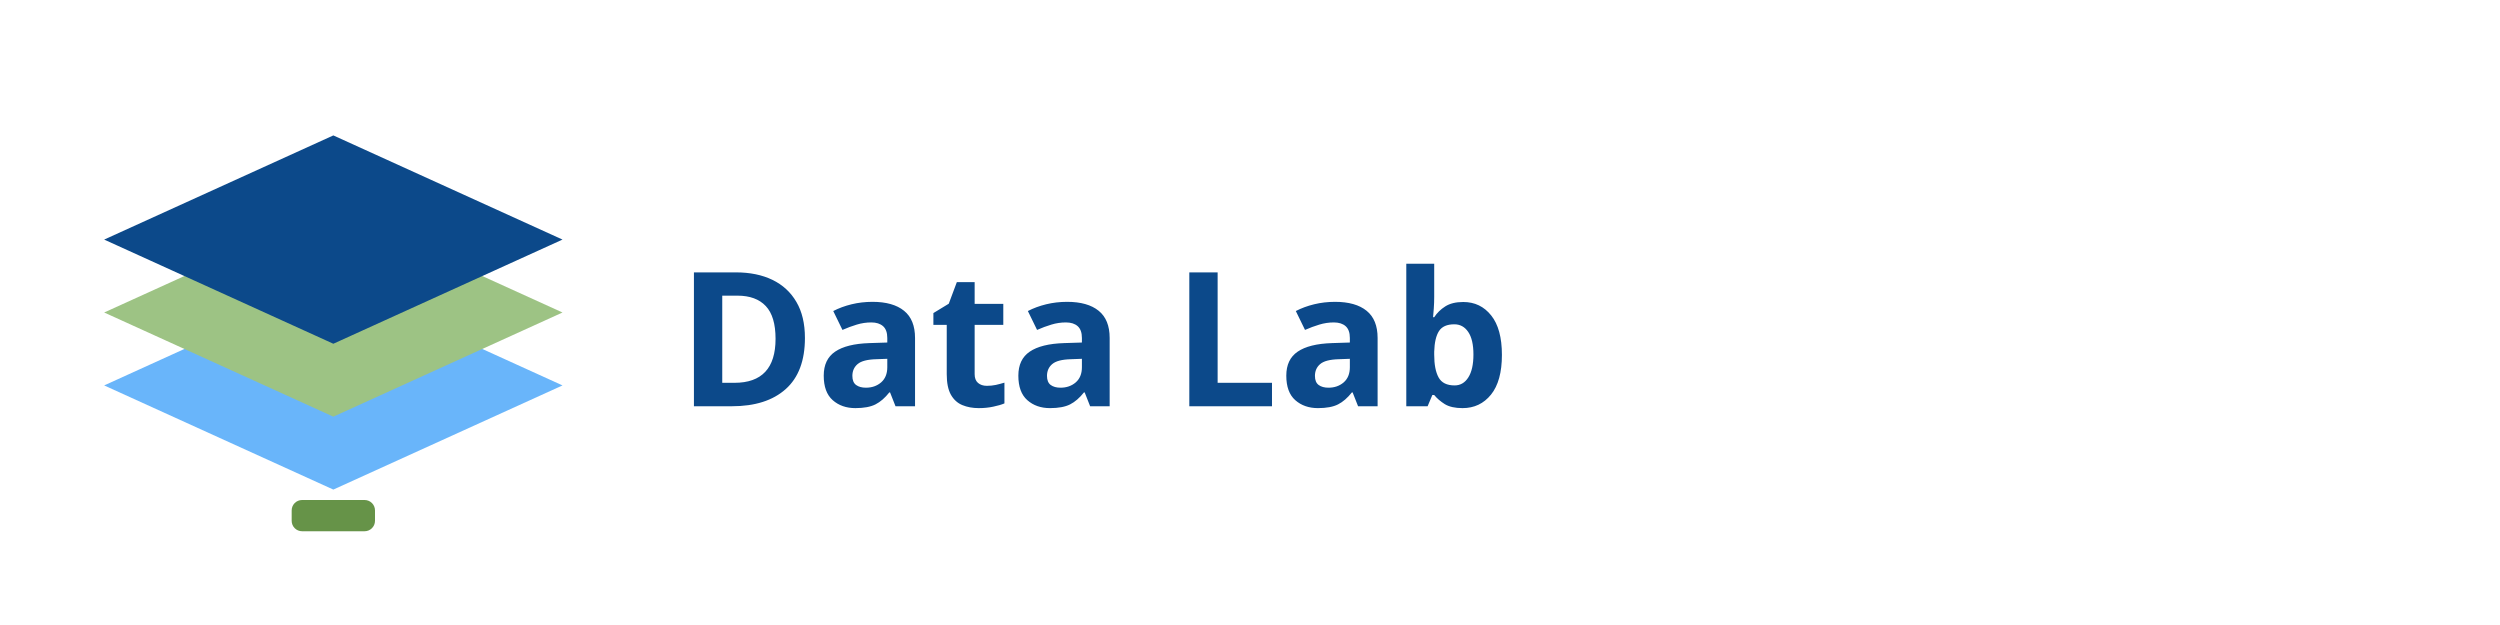
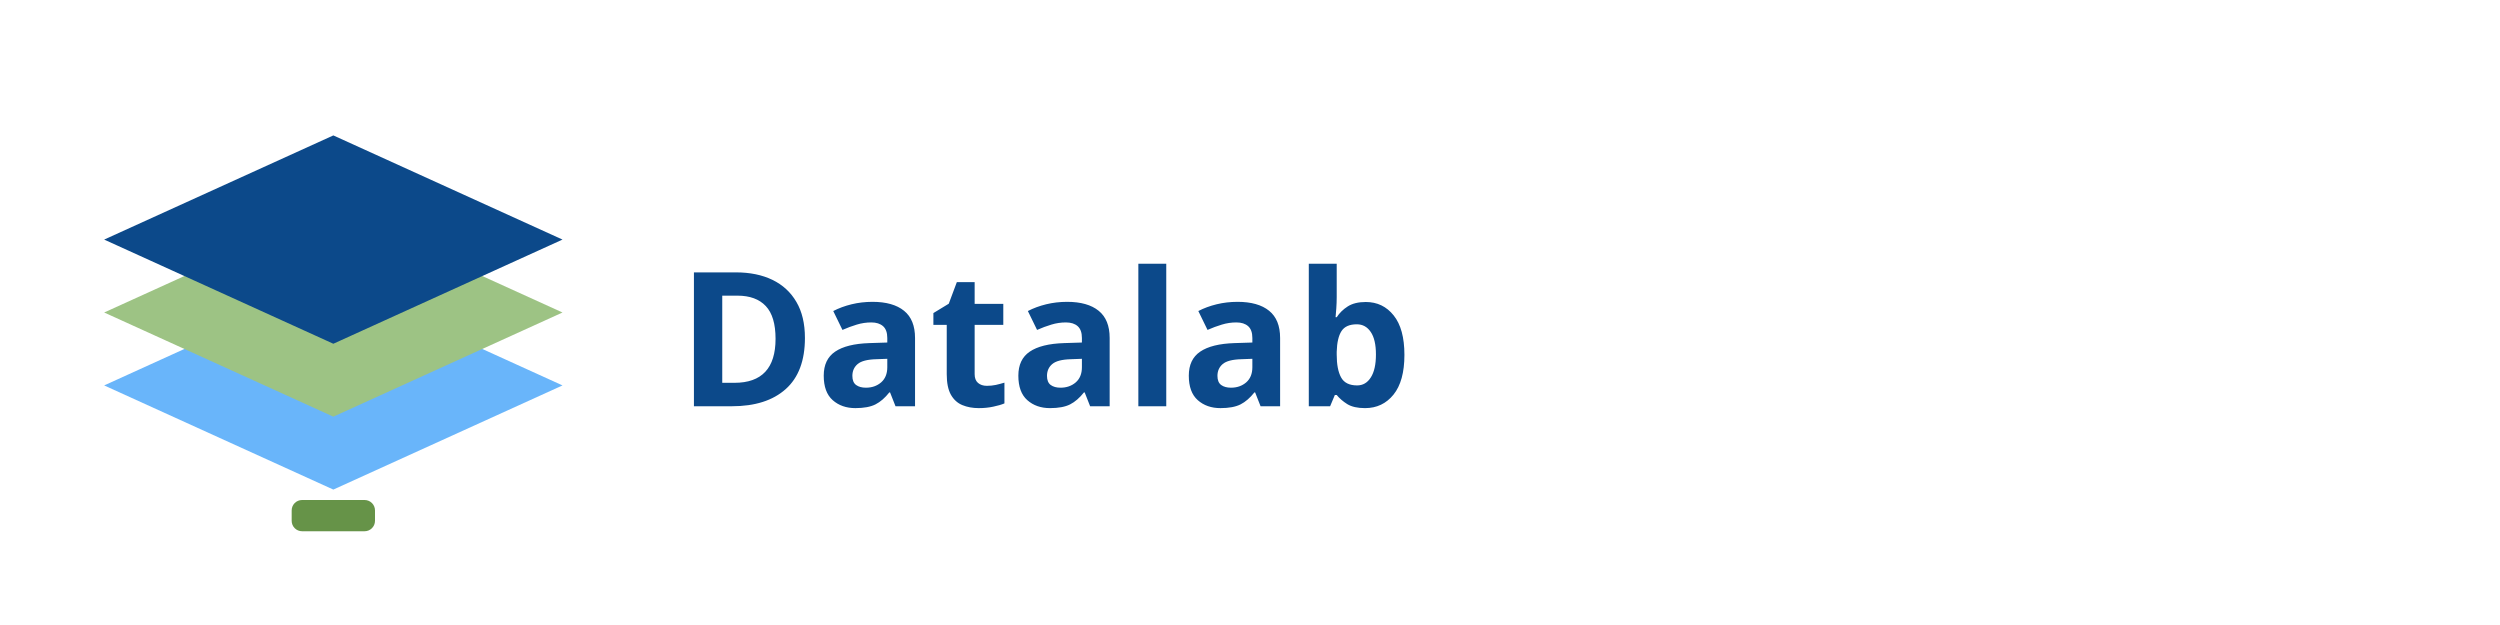
- <svg xmlns="http://www.w3.org/2000/svg" viewBox="0 0 480 120" width="480" height="120" role="img" aria-label="CTH Data Lab logo">
+ <svg xmlns="http://www.w3.org/2000/svg" viewBox="0 0 480 120" width="480" height="120" role="img" aria-label="Datalab logo">
  <defs>
    <style>
      .wm { font-family: 'Titillium Web', sans-serif; font-weight: 700; font-size: 36px; fill: #0C498A; }
    </style>
  </defs>
  <g transform="translate(12, 22)">
    <path d="M8 52 L52 72 L96 52 L52 32 Z" fill="#69B5FA" />
    <path d="M8 38 L52 58 L96 38 L52 18 Z" fill="#9DC384" />
    <path d="M8 24 L52 44 L96 24 L52 4 Z" fill="#0C498A" />
    <rect x="44" y="74" width="16" height="6" rx="2" fill="#669348" />
  </g>
-   <text class="wm" x="130" y="78">Data Lab</text>
+   <text class="wm" x="130" y="78">Datalab</text>
</svg>
